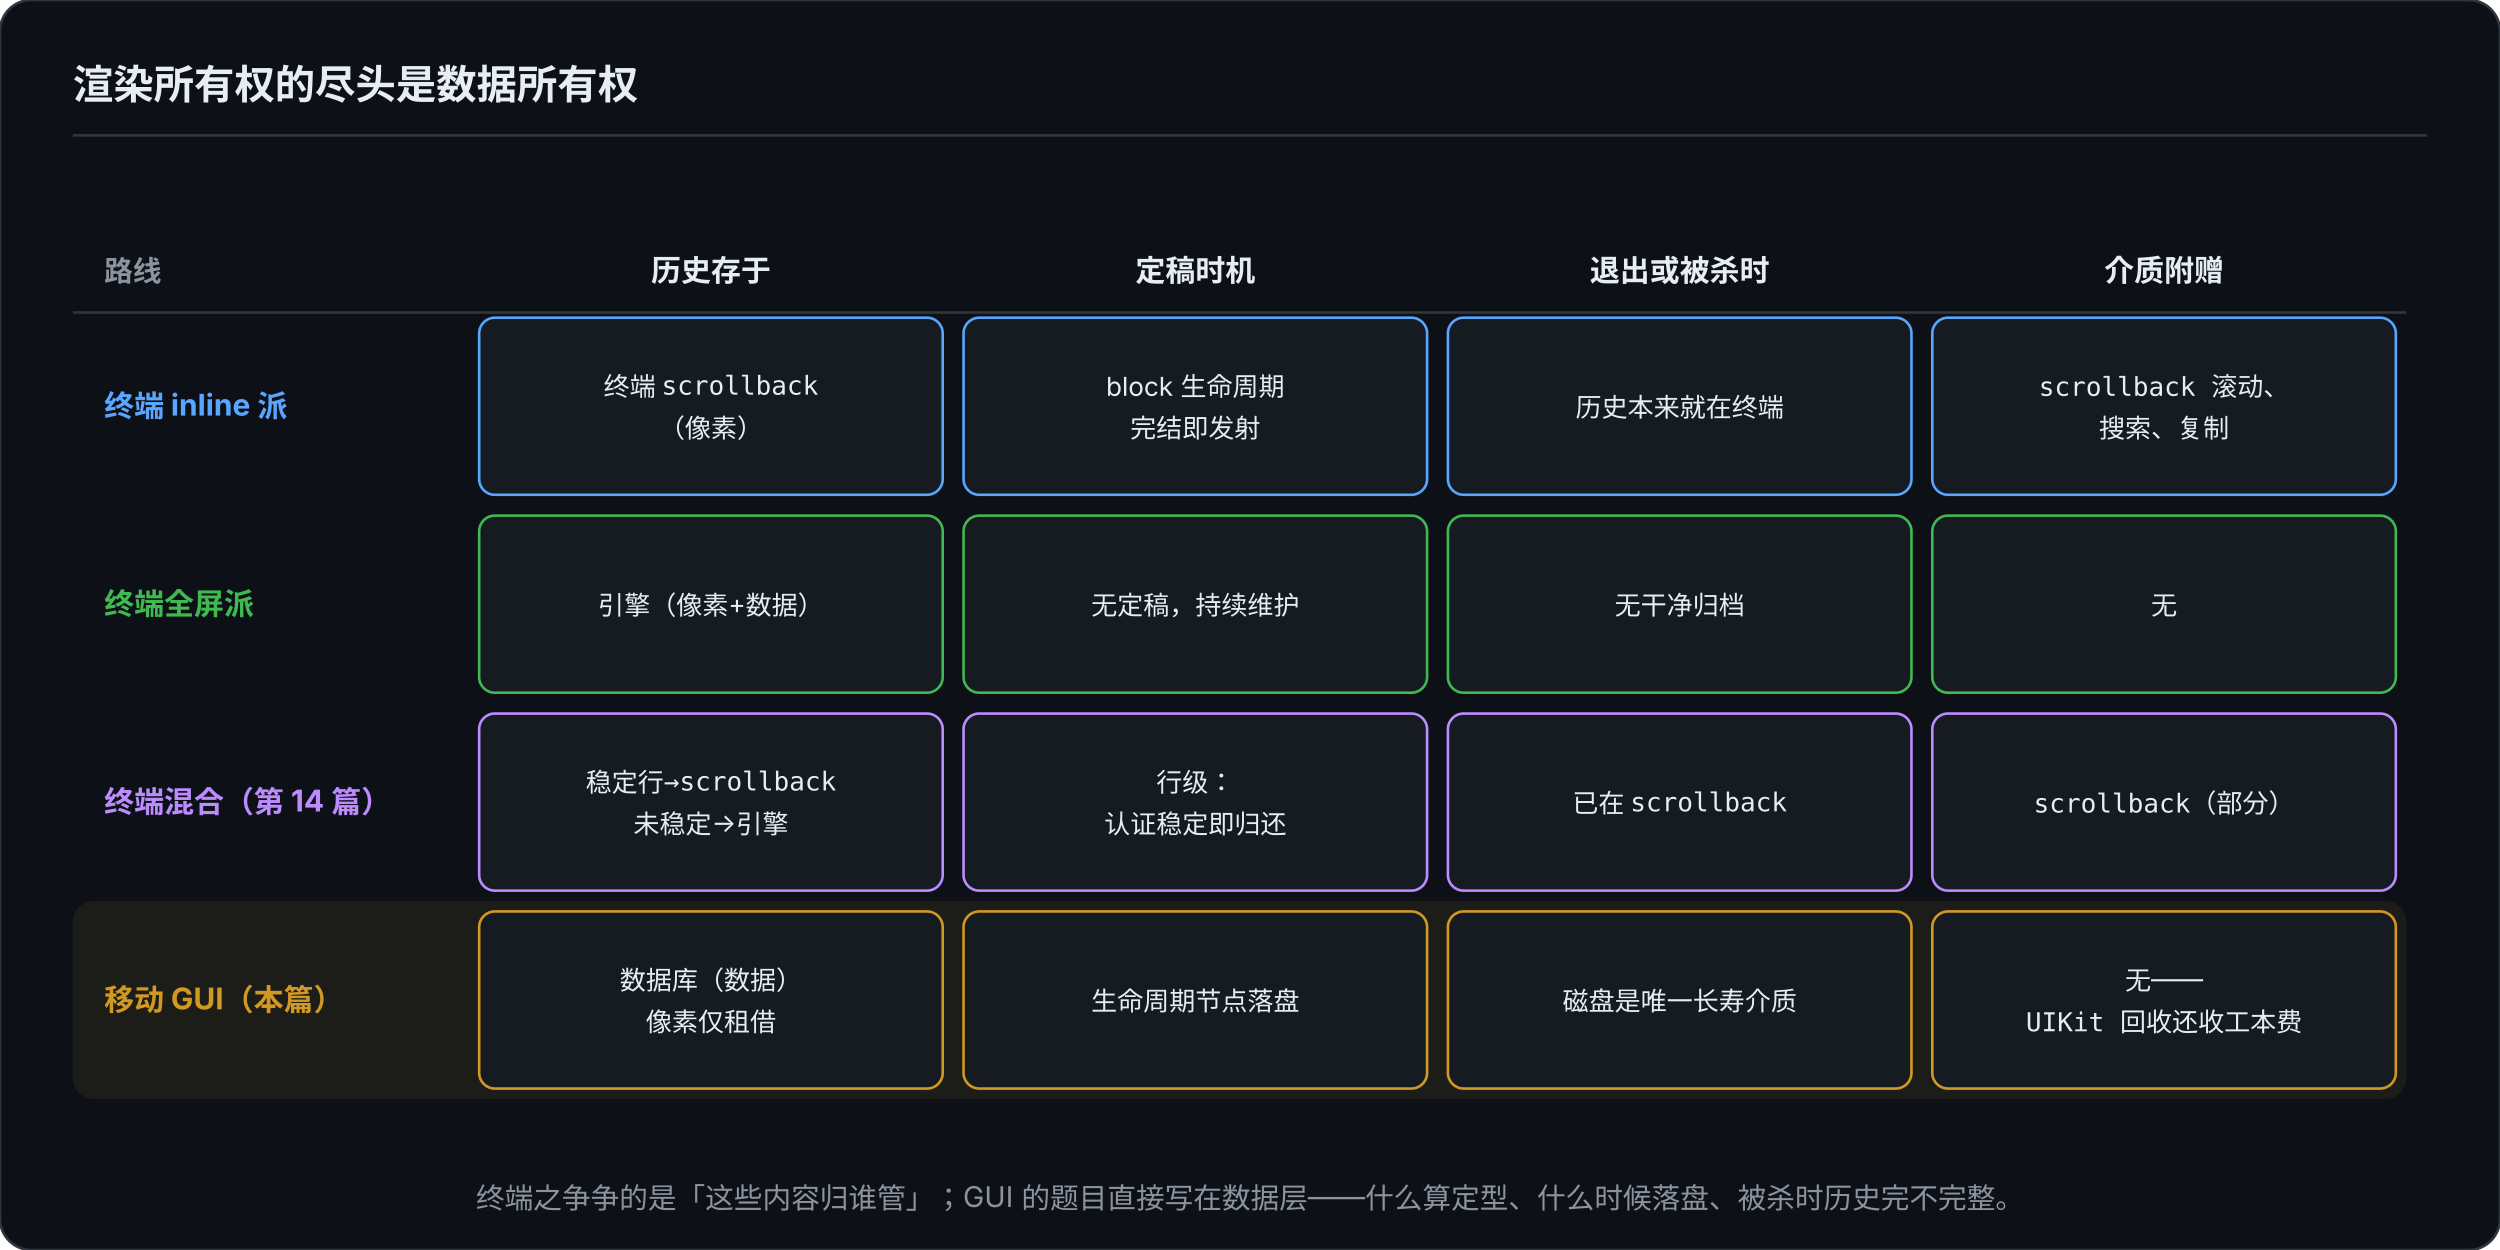
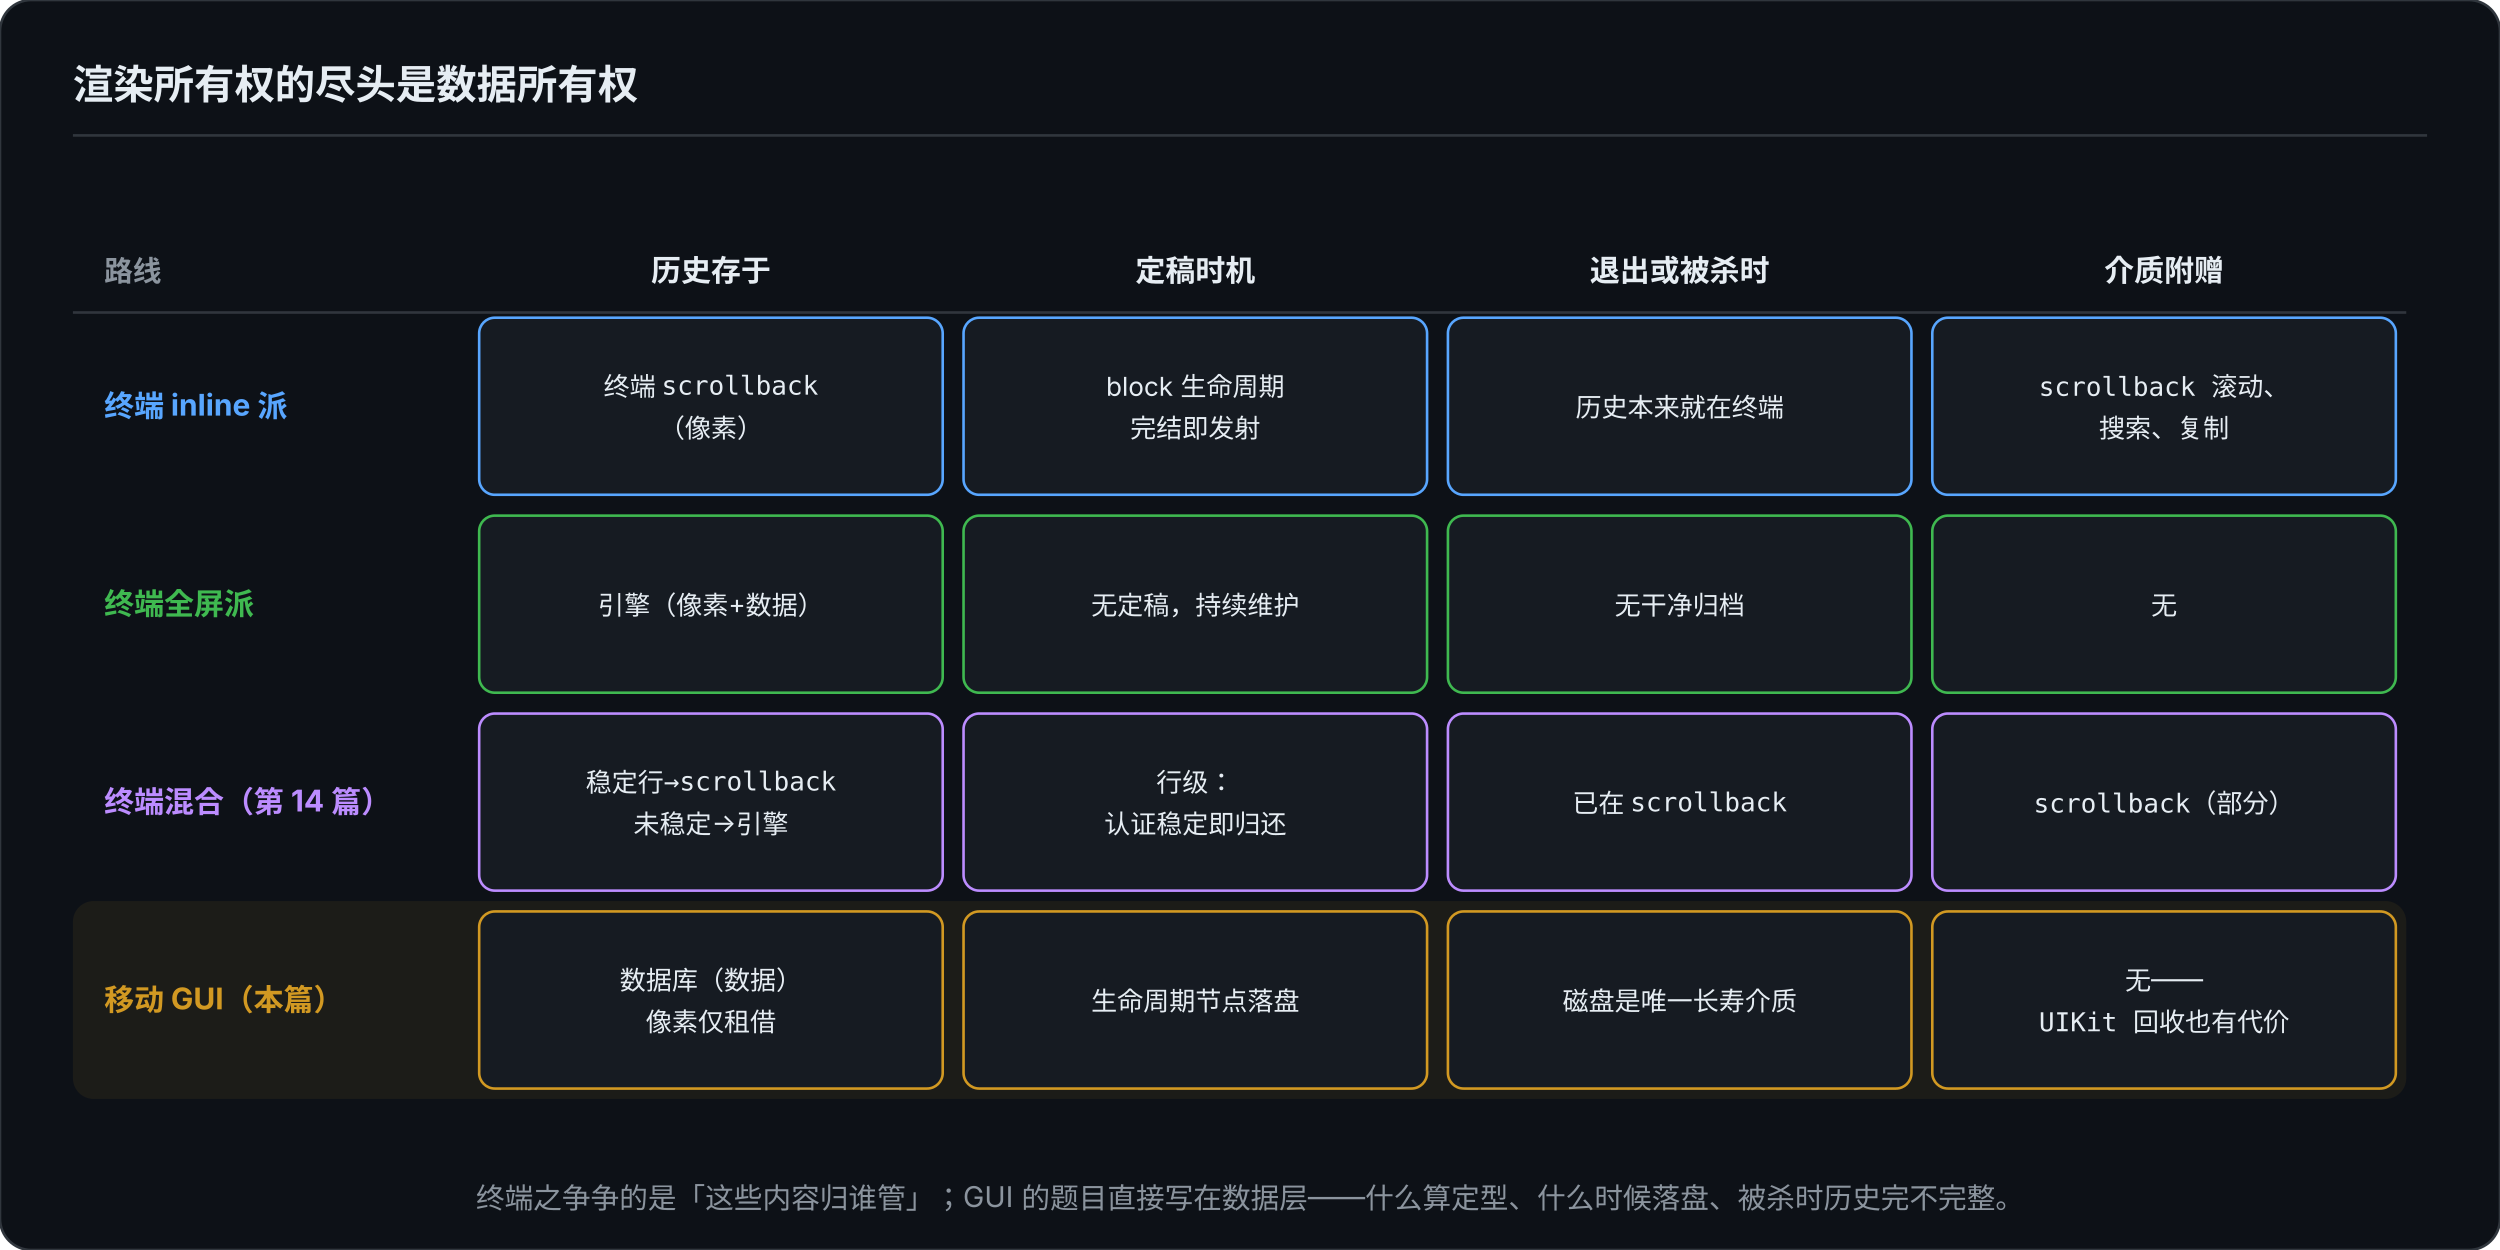
<svg xmlns="http://www.w3.org/2000/svg" width="960" height="480" viewBox="0 0 960 480">
  <defs />
  <rect x="0.0" y="0.0" width="960.0" height="480.0" rx="12" fill="#0d1117" stroke="#30363d" stroke-width="1" />
  <text x="28.0" y="38.0" font-size="15.5" fill="#e6edf3" font-family="-apple-system,'PingFang SC','Hiragino Sans GB','Microsoft YaHei',sans-serif" text-anchor="start" font-weight="700">渲染所有权的尽头是数据所有权</text>
  <line x1="28" y1="52" x2="932" y2="52" stroke="#30363d" stroke-width="1" />
  <text x="40.0" y="108.0" font-size="11" fill="#8b949e" font-family="-apple-system,'PingFang SC','Hiragino Sans GB','Microsoft YaHei',sans-serif" text-anchor="start" font-weight="700">路线</text>
  <text x="273.0" y="108.0" font-size="11.5" fill="#e6edf3" font-family="-apple-system,'PingFang SC','Hiragino Sans GB','Microsoft YaHei',sans-serif" text-anchor="middle" font-weight="700">历史存于</text>
  <text x="459.0" y="108.0" font-size="11.5" fill="#e6edf3" font-family="-apple-system,'PingFang SC','Hiragino Sans GB','Microsoft YaHei',sans-serif" text-anchor="middle" font-weight="700">定稿时机</text>
  <text x="645.0" y="108.0" font-size="11.5" fill="#e6edf3" font-family="-apple-system,'PingFang SC','Hiragino Sans GB','Microsoft YaHei',sans-serif" text-anchor="middle" font-weight="700">退出或被杀时</text>
  <text x="831.0" y="108.0" font-size="11.5" fill="#e6edf3" font-family="-apple-system,'PingFang SC','Hiragino Sans GB','Microsoft YaHei',sans-serif" text-anchor="middle" font-weight="700">介质附赠</text>
  <line x1="28.0" y1="120.0" x2="924.0" y2="120.0" stroke="#30363d" stroke-width="1" />
  <text x="40.0" y="160.0" font-size="11.5" fill="#58a6ff" font-family="-apple-system,'PingFang SC','Hiragino Sans GB','Microsoft YaHei',sans-serif" text-anchor="start" font-weight="700">终端 inline 派</text>
  <rect x="184.0" y="122.0" width="178.0" height="68.0" rx="6" fill="#161b22" stroke="#58a6ff" stroke-width="1" />
  <text x="273.0" y="152.0" font-size="10" fill="#e6edf3" font-family="ui-monospace,'SF Mono',Menlo,Consolas,monospace" text-anchor="middle" font-weight="400">终端 scrollback</text>
  <text x="273.0" y="168.0" font-size="10" fill="#e6edf3" font-family="-apple-system,'PingFang SC','Hiragino Sans GB','Microsoft YaHei',sans-serif" text-anchor="middle" font-weight="400">（像素）</text>
  <rect x="370.0" y="122.0" width="178.0" height="68.0" rx="6" fill="#161b22" stroke="#58a6ff" stroke-width="1" />
  <text x="459.0" y="152.0" font-size="10" fill="#e6edf3" font-family="-apple-system,'PingFang SC','Hiragino Sans GB','Microsoft YaHei',sans-serif" text-anchor="middle" font-weight="400">block 生命周期</text>
  <text x="459.0" y="168.0" font-size="10" fill="#e6edf3" font-family="-apple-system,'PingFang SC','Hiragino Sans GB','Microsoft YaHei',sans-serif" text-anchor="middle" font-weight="400">完结即发射</text>
  <rect x="556.0" y="122.0" width="178.0" height="68.0" rx="6" fill="#161b22" stroke="#58a6ff" stroke-width="1" />
  <text x="645.0" y="160.0" font-size="10" fill="#e6edf3" font-family="-apple-system,'PingFang SC','Hiragino Sans GB','Microsoft YaHei',sans-serif" text-anchor="middle" font-weight="400">历史本来就在终端</text>
  <rect x="742.0" y="122.0" width="178.0" height="68.0" rx="6" fill="#161b22" stroke="#58a6ff" stroke-width="1" />
  <text x="831.0" y="152.0" font-size="10" fill="#e6edf3" font-family="ui-monospace,'SF Mono',Menlo,Consolas,monospace" text-anchor="middle" font-weight="400">scrollback 滚动、</text>
  <text x="831.0" y="168.0" font-size="10" fill="#e6edf3" font-family="-apple-system,'PingFang SC','Hiragino Sans GB','Microsoft YaHei',sans-serif" text-anchor="middle" font-weight="400">搜索、复制</text>
  <text x="40.0" y="236.0" font-size="11.5" fill="#3fb950" font-family="-apple-system,'PingFang SC','Hiragino Sans GB','Microsoft YaHei',sans-serif" text-anchor="start" font-weight="700">终端全屏派</text>
  <rect x="184.0" y="198.0" width="178.0" height="68.0" rx="6" fill="#161b22" stroke="#3fb950" stroke-width="1" />
  <text x="273.0" y="236.0" font-size="10" fill="#e6edf3" font-family="-apple-system,'PingFang SC','Hiragino Sans GB','Microsoft YaHei',sans-serif" text-anchor="middle" font-weight="400">引擎（像素+数据）</text>
  <rect x="370.0" y="198.0" width="178.0" height="68.0" rx="6" fill="#161b22" stroke="#3fb950" stroke-width="1" />
  <text x="459.0" y="236.0" font-size="10" fill="#e6edf3" font-family="-apple-system,'PingFang SC','Hiragino Sans GB','Microsoft YaHei',sans-serif" text-anchor="middle" font-weight="400">无定稿，持续维护</text>
  <rect x="556.0" y="198.0" width="178.0" height="68.0" rx="6" fill="#161b22" stroke="#3fb950" stroke-width="1" />
  <text x="645.0" y="236.0" font-size="10" fill="#e6edf3" font-family="-apple-system,'PingFang SC','Hiragino Sans GB','Microsoft YaHei',sans-serif" text-anchor="middle" font-weight="400">无干净归档</text>
  <rect x="742.0" y="198.0" width="178.0" height="68.0" rx="6" fill="#161b22" stroke="#3fb950" stroke-width="1" />
  <text x="831.0" y="236.0" font-size="10" fill="#e6edf3" font-family="-apple-system,'PingFang SC','Hiragino Sans GB','Microsoft YaHei',sans-serif" text-anchor="middle" font-weight="400">无</text>
  <text x="40.0" y="312.0" font-size="11.5" fill="#bc8cff" font-family="-apple-system,'PingFang SC','Hiragino Sans GB','Microsoft YaHei',sans-serif" text-anchor="start" font-weight="700">终端混合（第 14 篇）</text>
  <rect x="184.0" y="274.0" width="178.0" height="68.0" rx="6" fill="#161b22" stroke="#bc8cff" stroke-width="1" />
  <text x="273.0" y="304.0" font-size="10" fill="#e6edf3" font-family="ui-monospace,'SF Mono',Menlo,Consolas,monospace" text-anchor="middle" font-weight="400">稳定行→scrollback</text>
  <text x="273.0" y="320.0" font-size="10" fill="#e6edf3" font-family="-apple-system,'PingFang SC','Hiragino Sans GB','Microsoft YaHei',sans-serif" text-anchor="middle" font-weight="400">未稳定→引擎</text>
  <rect x="370.0" y="274.0" width="178.0" height="68.0" rx="6" fill="#161b22" stroke="#bc8cff" stroke-width="1" />
  <text x="459.0" y="304.0" font-size="10" fill="#e6edf3" font-family="-apple-system,'PingFang SC','Hiragino Sans GB','Microsoft YaHei',sans-serif" text-anchor="middle" font-weight="400">行级：</text>
  <text x="459.0" y="320.0" font-size="10" fill="#e6edf3" font-family="-apple-system,'PingFang SC','Hiragino Sans GB','Microsoft YaHei',sans-serif" text-anchor="middle" font-weight="400">认证稳定即归还</text>
  <rect x="556.0" y="274.0" width="178.0" height="68.0" rx="6" fill="#161b22" stroke="#bc8cff" stroke-width="1" />
  <text x="645.0" y="312.0" font-size="10" fill="#e6edf3" font-family="ui-monospace,'SF Mono',Menlo,Consolas,monospace" text-anchor="middle" font-weight="400">已在 scrollback</text>
  <rect x="742.0" y="274.0" width="178.0" height="68.0" rx="6" fill="#161b22" stroke="#bc8cff" stroke-width="1" />
  <text x="831.0" y="312.0" font-size="10" fill="#e6edf3" font-family="ui-monospace,'SF Mono',Menlo,Consolas,monospace" text-anchor="middle" font-weight="400">scrollback（部分）</text>
  <rect x="28.0" y="346.0" width="896.0" height="76.0" rx="8" fill="#d29922" opacity="0.08" />
  <text x="40.0" y="388.0" font-size="11.5" fill="#d29922" font-family="-apple-system,'PingFang SC','Hiragino Sans GB','Microsoft YaHei',sans-serif" text-anchor="start" font-weight="700">移动 GUI（本篇）</text>
  <rect x="184.0" y="350.0" width="178.0" height="68.0" rx="6" fill="#161b22" stroke="#d29922" stroke-width="1" />
  <text x="273.0" y="380.0" font-size="10" fill="#e6edf3" font-family="-apple-system,'PingFang SC','Hiragino Sans GB','Microsoft YaHei',sans-serif" text-anchor="middle" font-weight="400">数据库（数据）</text>
  <text x="273.0" y="396.0" font-size="10" fill="#e6edf3" font-family="-apple-system,'PingFang SC','Hiragino Sans GB','Microsoft YaHei',sans-serif" text-anchor="middle" font-weight="400">像素仅租借</text>
  <rect x="370.0" y="350.0" width="178.0" height="68.0" rx="6" fill="#161b22" stroke="#d29922" stroke-width="1" />
  <text x="459.0" y="388.0" font-size="10" fill="#e6edf3" font-family="-apple-system,'PingFang SC','Hiragino Sans GB','Microsoft YaHei',sans-serif" text-anchor="middle" font-weight="400">生命周期节点落盘</text>
  <rect x="556.0" y="350.0" width="178.0" height="68.0" rx="6" fill="#161b22" stroke="#d29922" stroke-width="1" />
  <text x="645.0" y="388.0" font-size="10" fill="#e6edf3" font-family="-apple-system,'PingFang SC','Hiragino Sans GB','Microsoft YaHei',sans-serif" text-anchor="middle" font-weight="400">磁盘是唯一长寿介质</text>
  <rect x="742.0" y="350.0" width="178.0" height="68.0" rx="6" fill="#161b22" stroke="#d29922" stroke-width="1" />
  <text x="831.0" y="380.0" font-size="10" fill="#e6edf3" font-family="-apple-system,'PingFang SC','Hiragino Sans GB','Microsoft YaHei',sans-serif" text-anchor="middle" font-weight="400">无——</text>
-   <text x="831.0" y="396.0" font-size="10" fill="#e6edf3" font-family="ui-monospace,'SF Mono',Menlo,Consolas,monospace" text-anchor="middle" font-weight="400">UIKit 回收还收工本费</text>
+   <text x="831.0" y="396.0" font-size="10" fill="#e6edf3" font-family="ui-monospace,'SF Mono',Menlo,Consolas,monospace" text-anchor="middle" font-weight="400">UIKit 回收也有代价</text>
  <text x="480.0" y="464.0" font-size="11" fill="#8b949e" font-family="-apple-system,'PingFang SC','Hiragino Sans GB','Microsoft YaHei',sans-serif" text-anchor="middle" font-weight="400">终端之争争的是「这些内容归谁管」；GUI 的题目直接写在数据层——什么算定型、什么时候落盘、被杀时历史完不完整。</text>
</svg>
